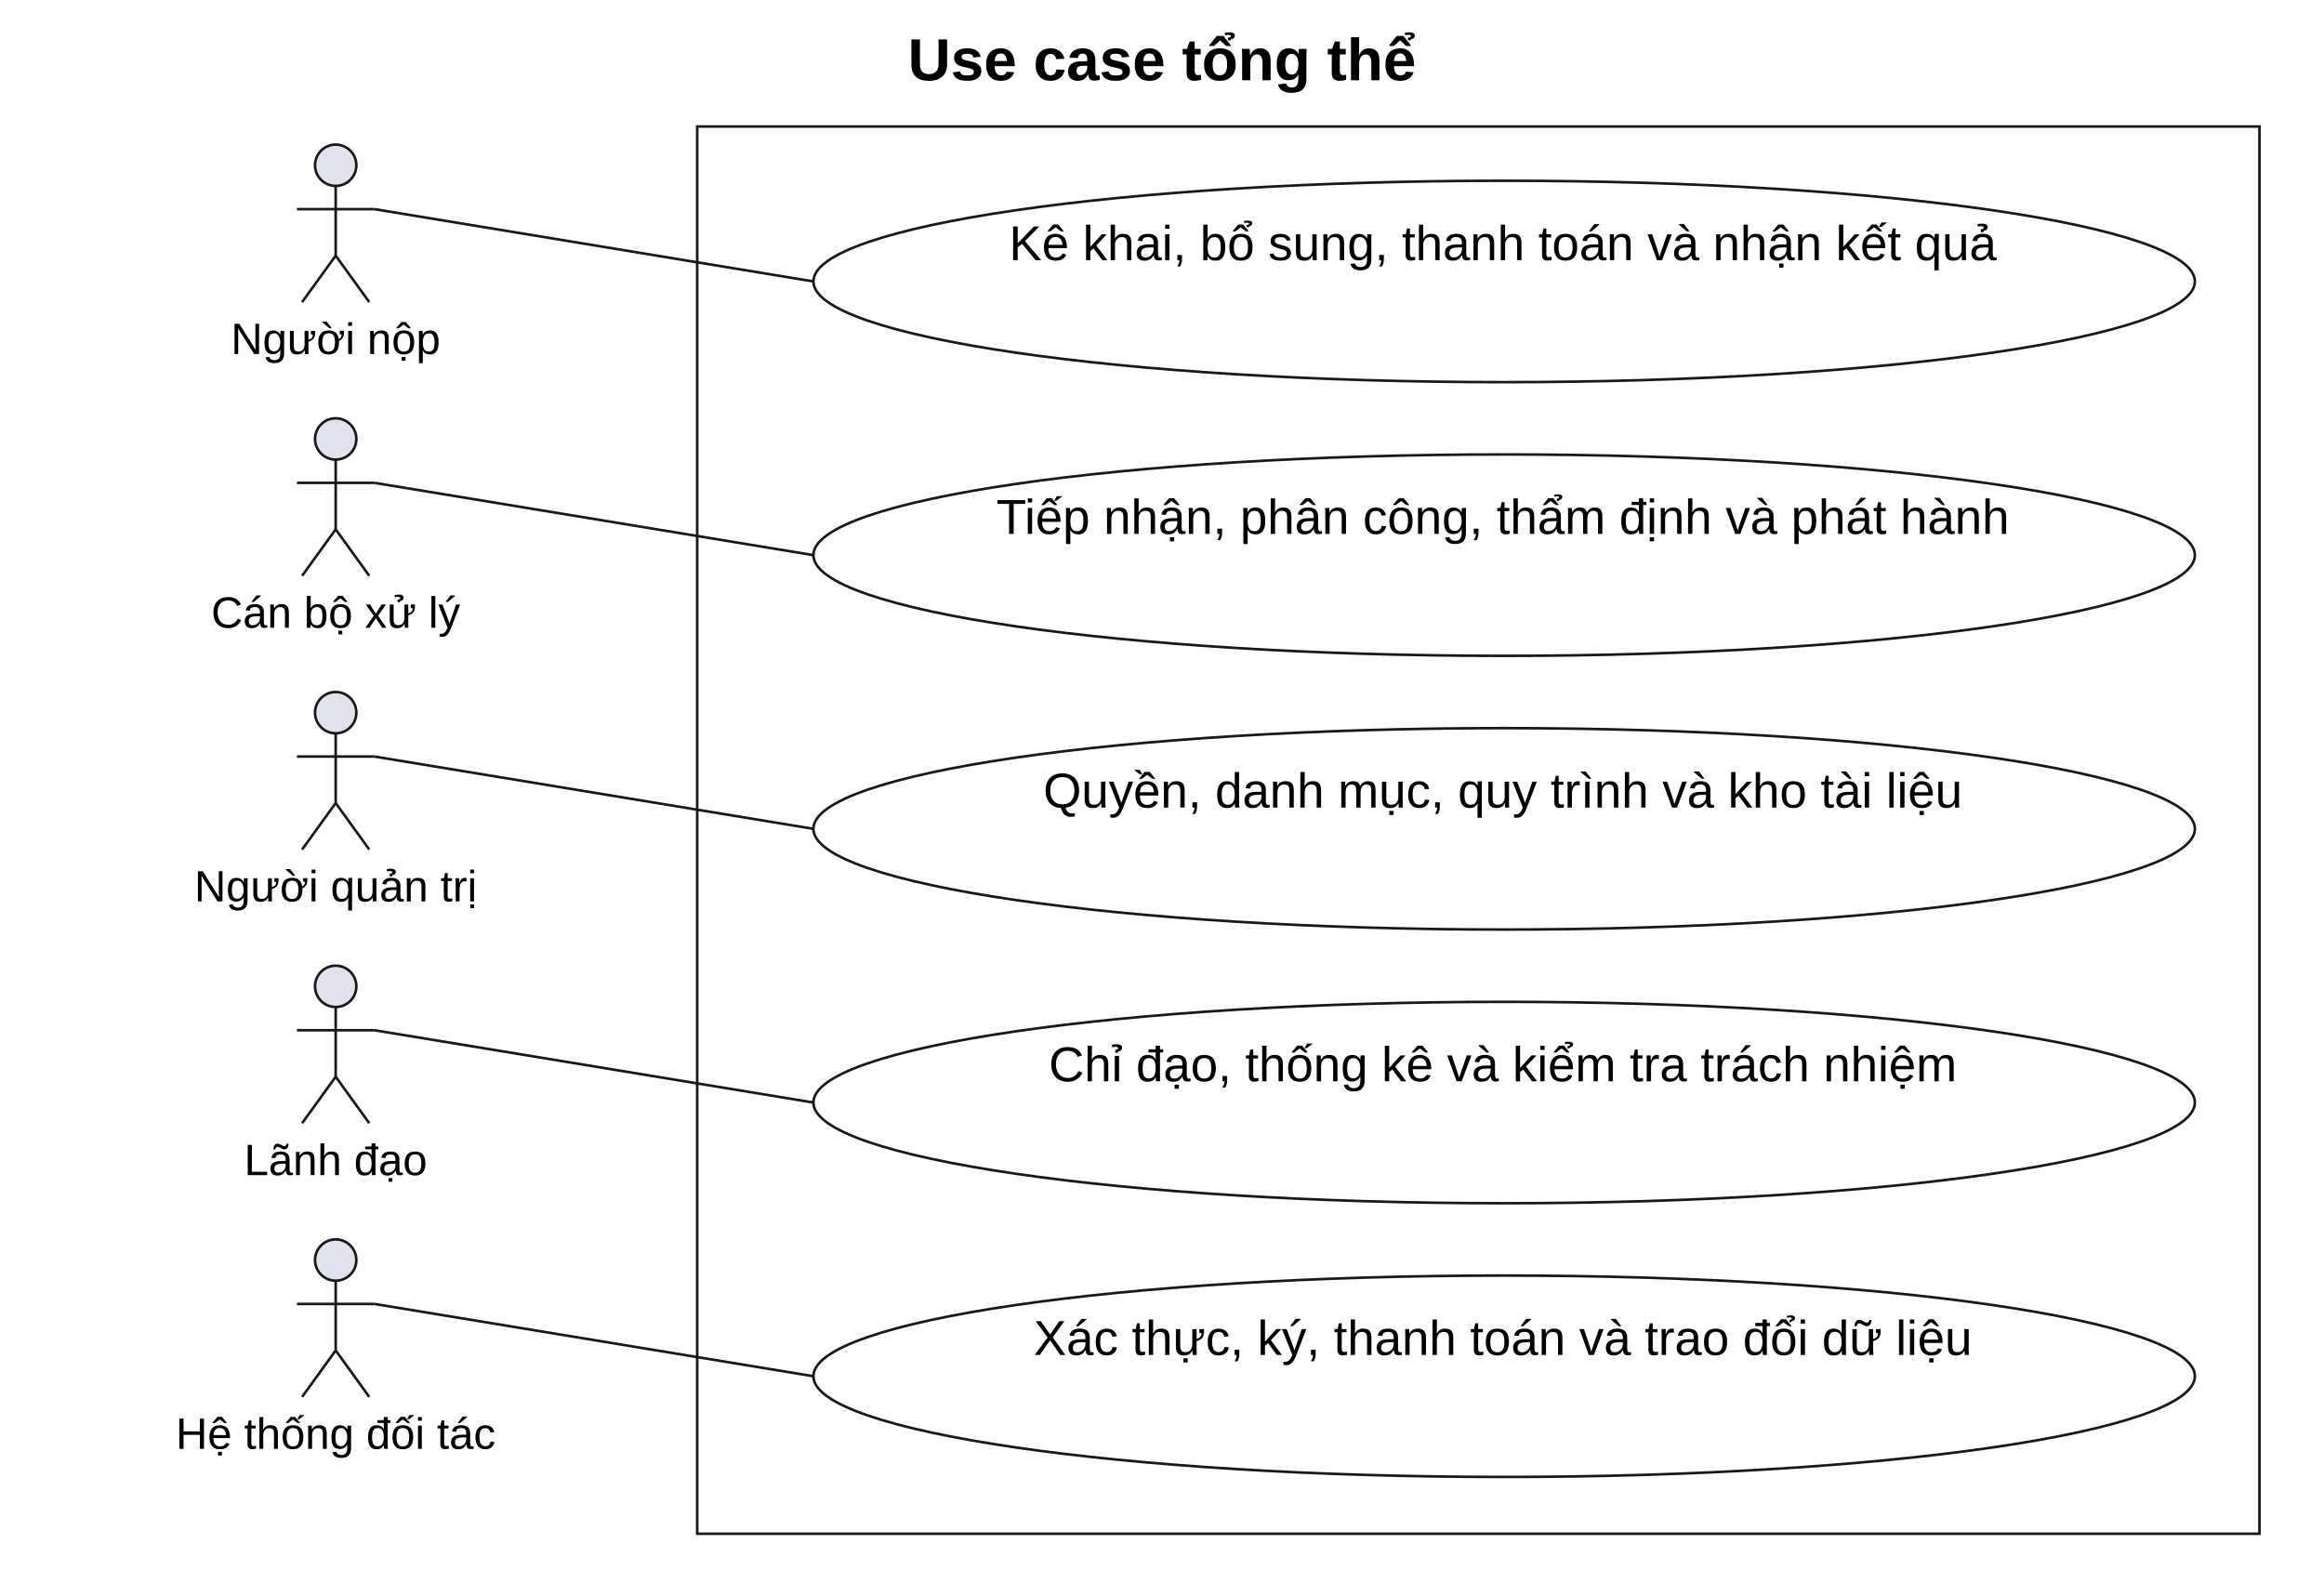
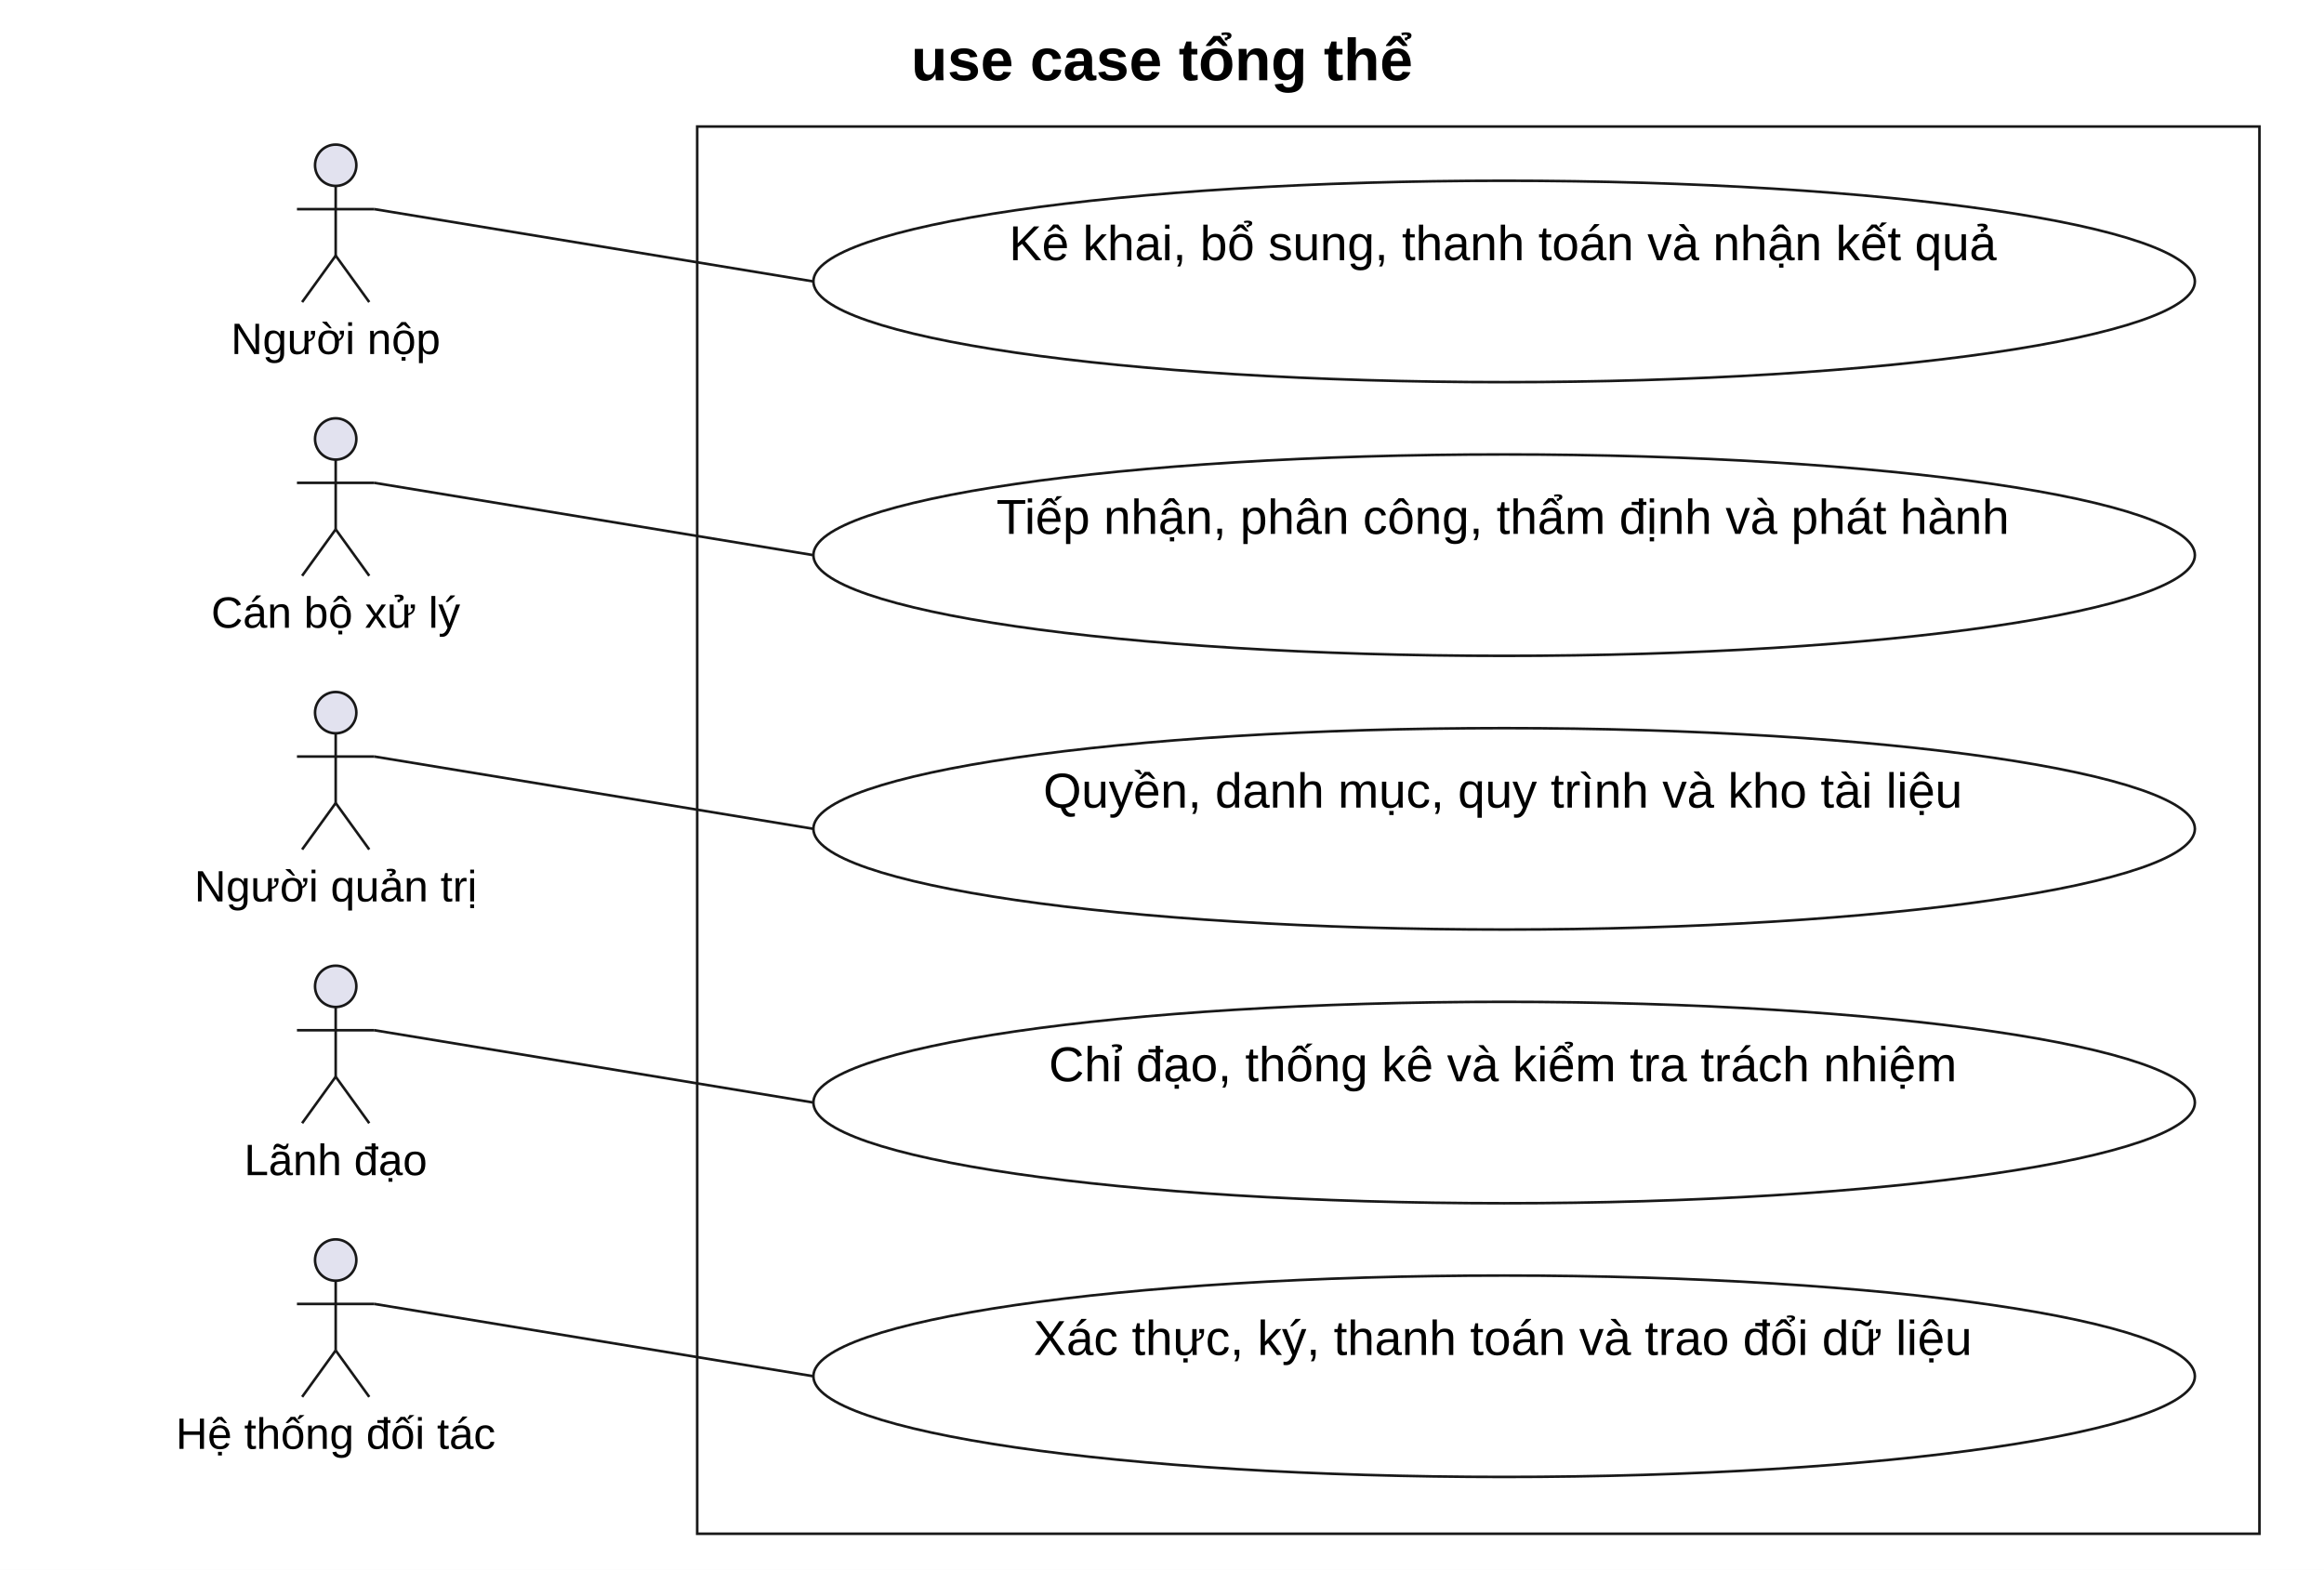
<svg xmlns="http://www.w3.org/2000/svg" width="2700" height="1824" viewBox="0 0 900 608">
  <rect width="900" height="608" fill="white" />
-   <text x="450" y="31.09" font-family="Arial" font-size="23" font-weight="bold" text-anchor="middle">Use case tổng thể</text>
+   <text x="450" y="31.09" font-family="Arial" font-size="23" font-weight="bold" text-anchor="middle">use case tổng thể</text>
  <rect x="270" y="49" width="605" height="545" rx="0" fill="white" stroke="#181818" />
  <circle cx="130" cy="64" r="8" fill="#E2E2EF" stroke="#181818" />
  <polyline points="130,72 130,99" fill="none" stroke="#181818" stroke-width="1" />
  <polyline points="115,81 145,81" fill="none" stroke="#181818" stroke-width="1" />
  <polyline points="130,99 117,117" fill="none" stroke="#181818" stroke-width="1" />
  <polyline points="130,99 143,117" fill="none" stroke="#181818" stroke-width="1" />
  <text x="130" y="137.11" font-family="Arial" font-size="17" font-weight="normal" text-anchor="middle">Người nộp</text>
  <ellipse cx="582.5" cy="109" rx="267.5" ry="39" fill="white" stroke="#181818" />
  <text x="582" y="100.77" font-family="Arial" font-size="19" font-weight="normal" text-anchor="middle">Kê khai, bổ sung, thanh toán và nhận kết quả</text>
  <polyline points="145,81 315,109" fill="none" stroke="#181818" stroke-width="1" />
  <circle cx="130" cy="170" r="8" fill="#E2E2EF" stroke="#181818" />
  <polyline points="130,178 130,205" fill="none" stroke="#181818" stroke-width="1" />
  <polyline points="115,187 145,187" fill="none" stroke="#181818" stroke-width="1" />
  <polyline points="130,205 117,223" fill="none" stroke="#181818" stroke-width="1" />
  <polyline points="130,205 143,223" fill="none" stroke="#181818" stroke-width="1" />
  <text x="130" y="243.11" font-family="Arial" font-size="17" font-weight="normal" text-anchor="middle">Cán bộ xử lý</text>
  <ellipse cx="582.5" cy="215" rx="267.5" ry="39" fill="white" stroke="#181818" />
  <text x="582" y="206.77" font-family="Arial" font-size="19" font-weight="normal" text-anchor="middle">Tiếp nhận, phân công, thẩm định và phát hành</text>
  <polyline points="145,187 315,215" fill="none" stroke="#181818" stroke-width="1" />
  <circle cx="130" cy="276" r="8" fill="#E2E2EF" stroke="#181818" />
  <polyline points="130,284 130,311" fill="none" stroke="#181818" stroke-width="1" />
  <polyline points="115,293 145,293" fill="none" stroke="#181818" stroke-width="1" />
  <polyline points="130,311 117,329" fill="none" stroke="#181818" stroke-width="1" />
  <polyline points="130,311 143,329" fill="none" stroke="#181818" stroke-width="1" />
  <text x="130" y="349.11" font-family="Arial" font-size="17" font-weight="normal" text-anchor="middle">Người quản trị</text>
  <ellipse cx="582.5" cy="321" rx="267.5" ry="39" fill="white" stroke="#181818" />
  <text x="582" y="312.77" font-family="Arial" font-size="19" font-weight="normal" text-anchor="middle">Quyền, danh mục, quy trình và kho tài liệu</text>
  <polyline points="145,293 315,321" fill="none" stroke="#181818" stroke-width="1" />
  <circle cx="130" cy="382" r="8" fill="#E2E2EF" stroke="#181818" />
  <polyline points="130,390 130,417" fill="none" stroke="#181818" stroke-width="1" />
  <polyline points="115,399 145,399" fill="none" stroke="#181818" stroke-width="1" />
  <polyline points="130,417 117,435" fill="none" stroke="#181818" stroke-width="1" />
  <polyline points="130,417 143,435" fill="none" stroke="#181818" stroke-width="1" />
  <text x="130" y="455.11" font-family="Arial" font-size="17" font-weight="normal" text-anchor="middle">Lãnh đạo</text>
  <ellipse cx="582.5" cy="427" rx="267.5" ry="39" fill="white" stroke="#181818" />
  <text x="582" y="418.77" font-family="Arial" font-size="19" font-weight="normal" text-anchor="middle">Chỉ đạo, thống kê và kiểm tra trách nhiệm</text>
  <polyline points="145,399 315,427" fill="none" stroke="#181818" stroke-width="1" />
  <circle cx="130" cy="488" r="8" fill="#E2E2EF" stroke="#181818" />
  <polyline points="130,496 130,523" fill="none" stroke="#181818" stroke-width="1" />
  <polyline points="115,505 145,505" fill="none" stroke="#181818" stroke-width="1" />
  <polyline points="130,523 117,541" fill="none" stroke="#181818" stroke-width="1" />
  <polyline points="130,523 143,541" fill="none" stroke="#181818" stroke-width="1" />
  <text x="130" y="561.11" font-family="Arial" font-size="17" font-weight="normal" text-anchor="middle">Hệ thống đối tác</text>
  <ellipse cx="582.5" cy="533" rx="267.5" ry="39" fill="white" stroke="#181818" />
  <text x="582" y="524.77" font-family="Arial" font-size="19" font-weight="normal" text-anchor="middle">Xác thực, ký, thanh toán và trao đổi dữ liệu</text>
  <polyline points="145,505 315,533" fill="none" stroke="#181818" stroke-width="1" />
</svg>
